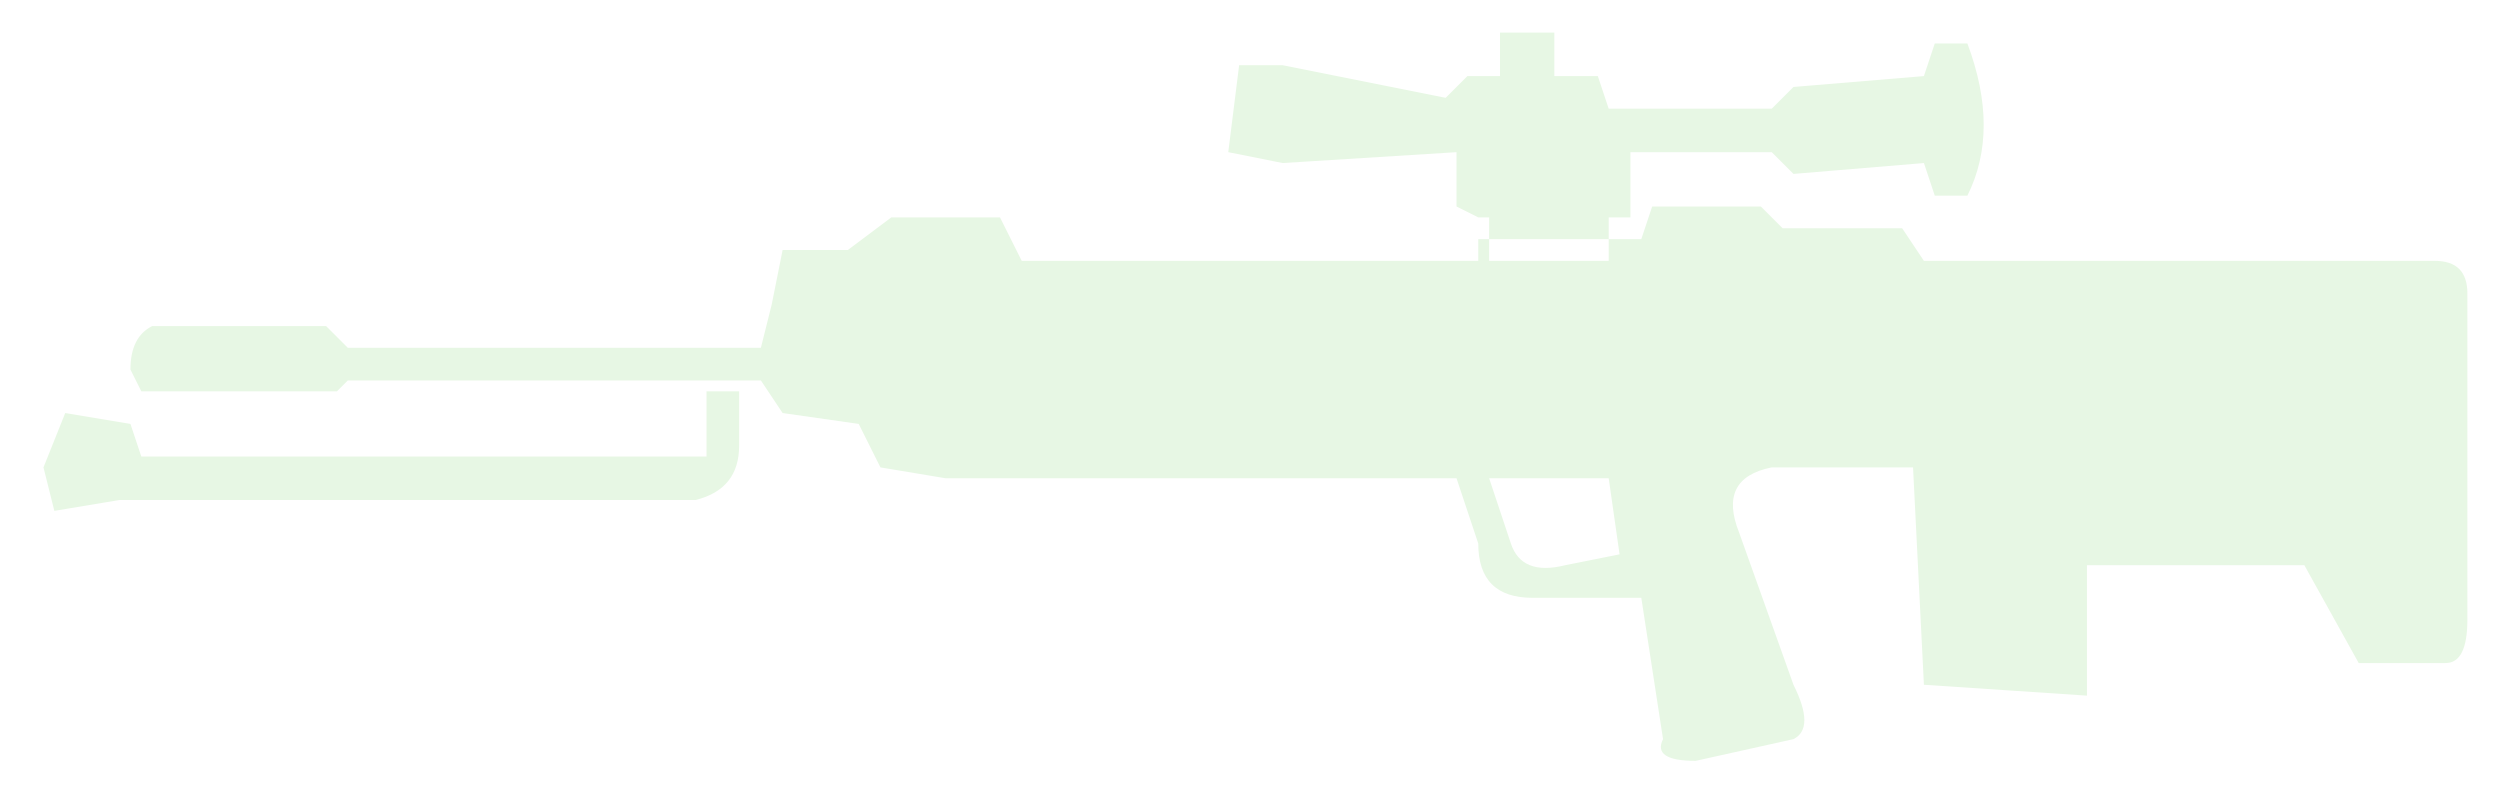
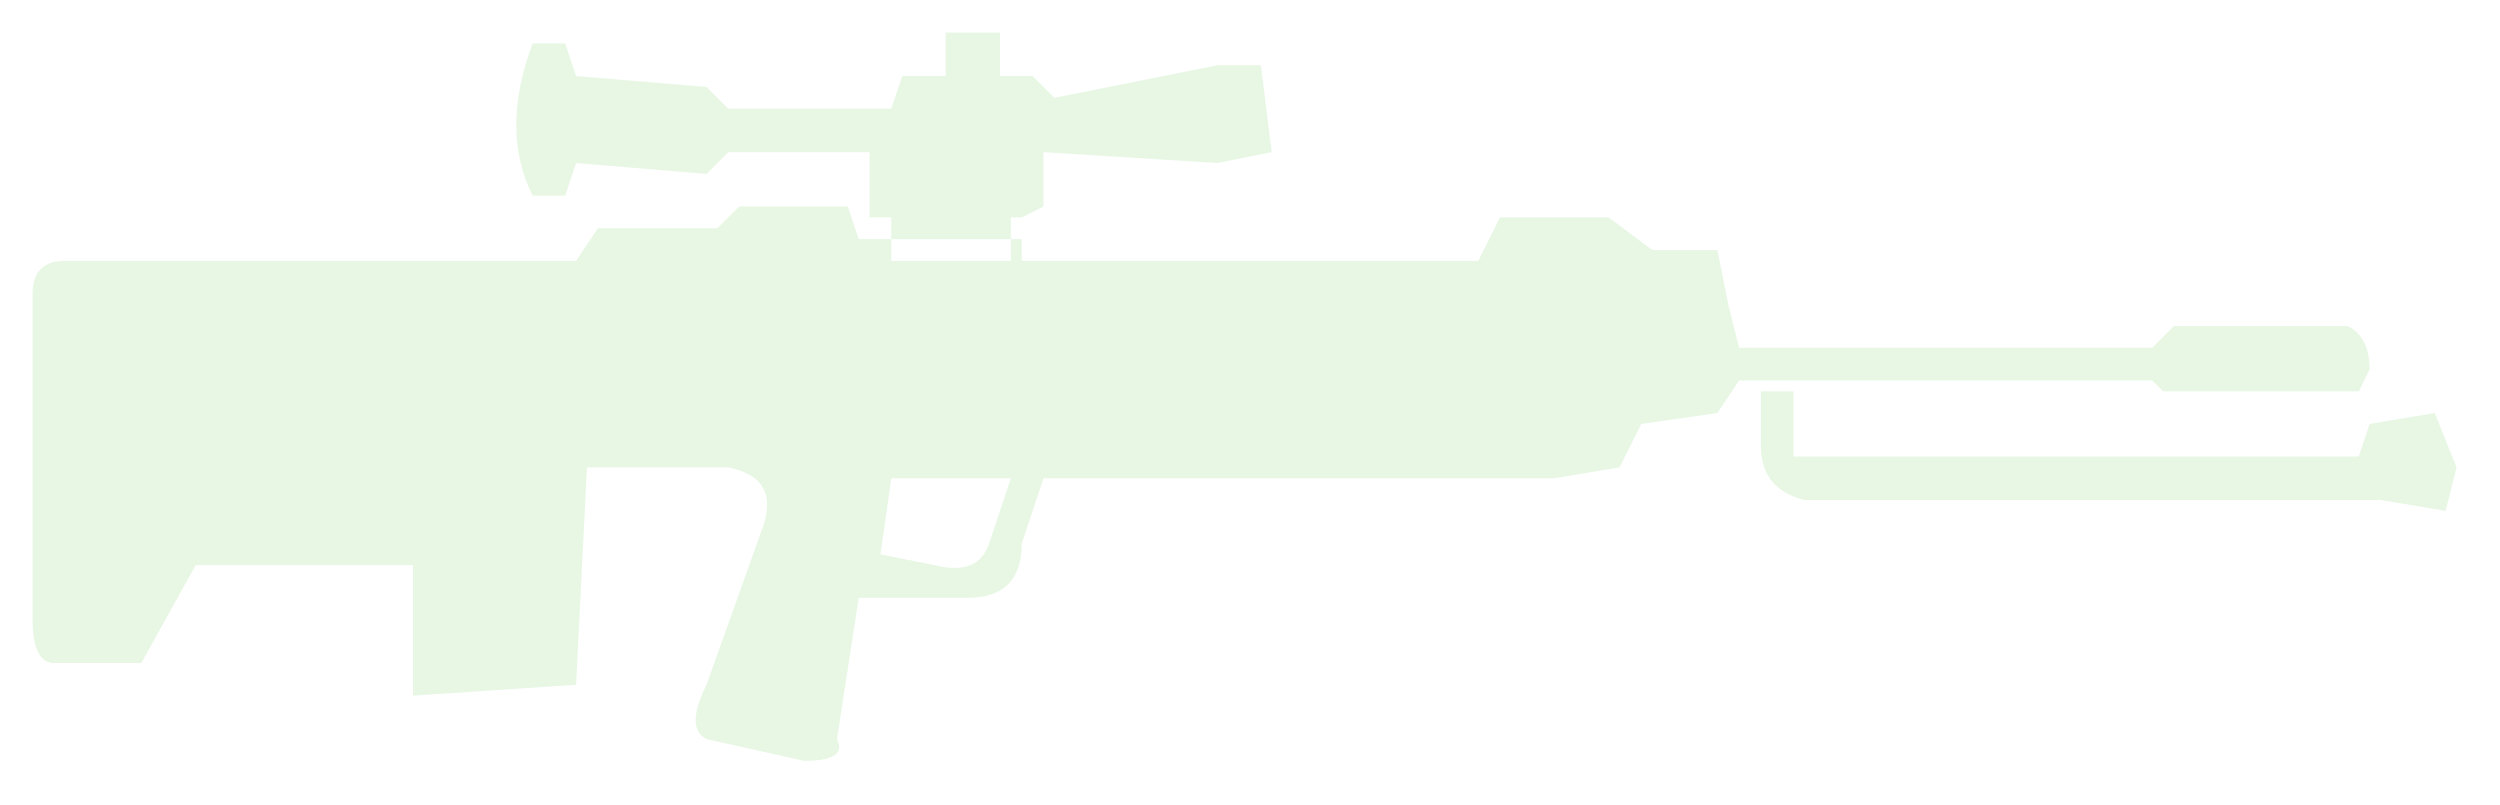
<svg xmlns="http://www.w3.org/2000/svg" width="232" height="74.643" viewBox="0 0 230 74">
-   <g transform="translate(230 0) scale(-1 1)">
+   <g>
    <path fill="#e7f7e4" fill-rule="evenodd" d="M3 27 Q3 24 6 24 L53 24 L55 21 L66 21 L68 19 L78 19 L79 22 L94 22 L94 24 L136 24 L138 20 L148 20 L152 23 L158 23 L159 28 L160 32 L198 32 L200 30 L216 30 Q218 31 218 34 L217 36 L199 36 L198 35 L160 35 L158 38 L151 39 L149 43 L143 44 L96 44 L94 50 Q94 55 89 55 L79 55 L77 68 Q78 70 74 70 L65 68 Q63 67 65 63 L70 49 Q72 44 67 43 L54 43 L53 63 L38 64 L38 52 L18 52 L13 61 L5 61 Q3 61 3 57 ZM49 4 L52 4 L53 7 L65 8 L67 10 L82 10 L83 7 L87 7 L87 3 L92 3 L92 7 L95 7 L97 9 L112 6 L116 6 L117 14 L112 15 L96 14 L96 19 L94 20 L80 20 L80 14 L67 14 L65 16 L53 15 L52 18 L49 18 Q46 12 49 4 Z M82 20 L93 20 L93 24 L82 24 ZM162 36 L165 36 L165 42 L217 42 L218 39 L224 38 L226 43 L225 47 L219 46 L166 46 Q162 45 162 41ZM82 44 L93 44 L91 50 Q90 53 86 52 L81 51 Z" />
  </g>
</svg>
